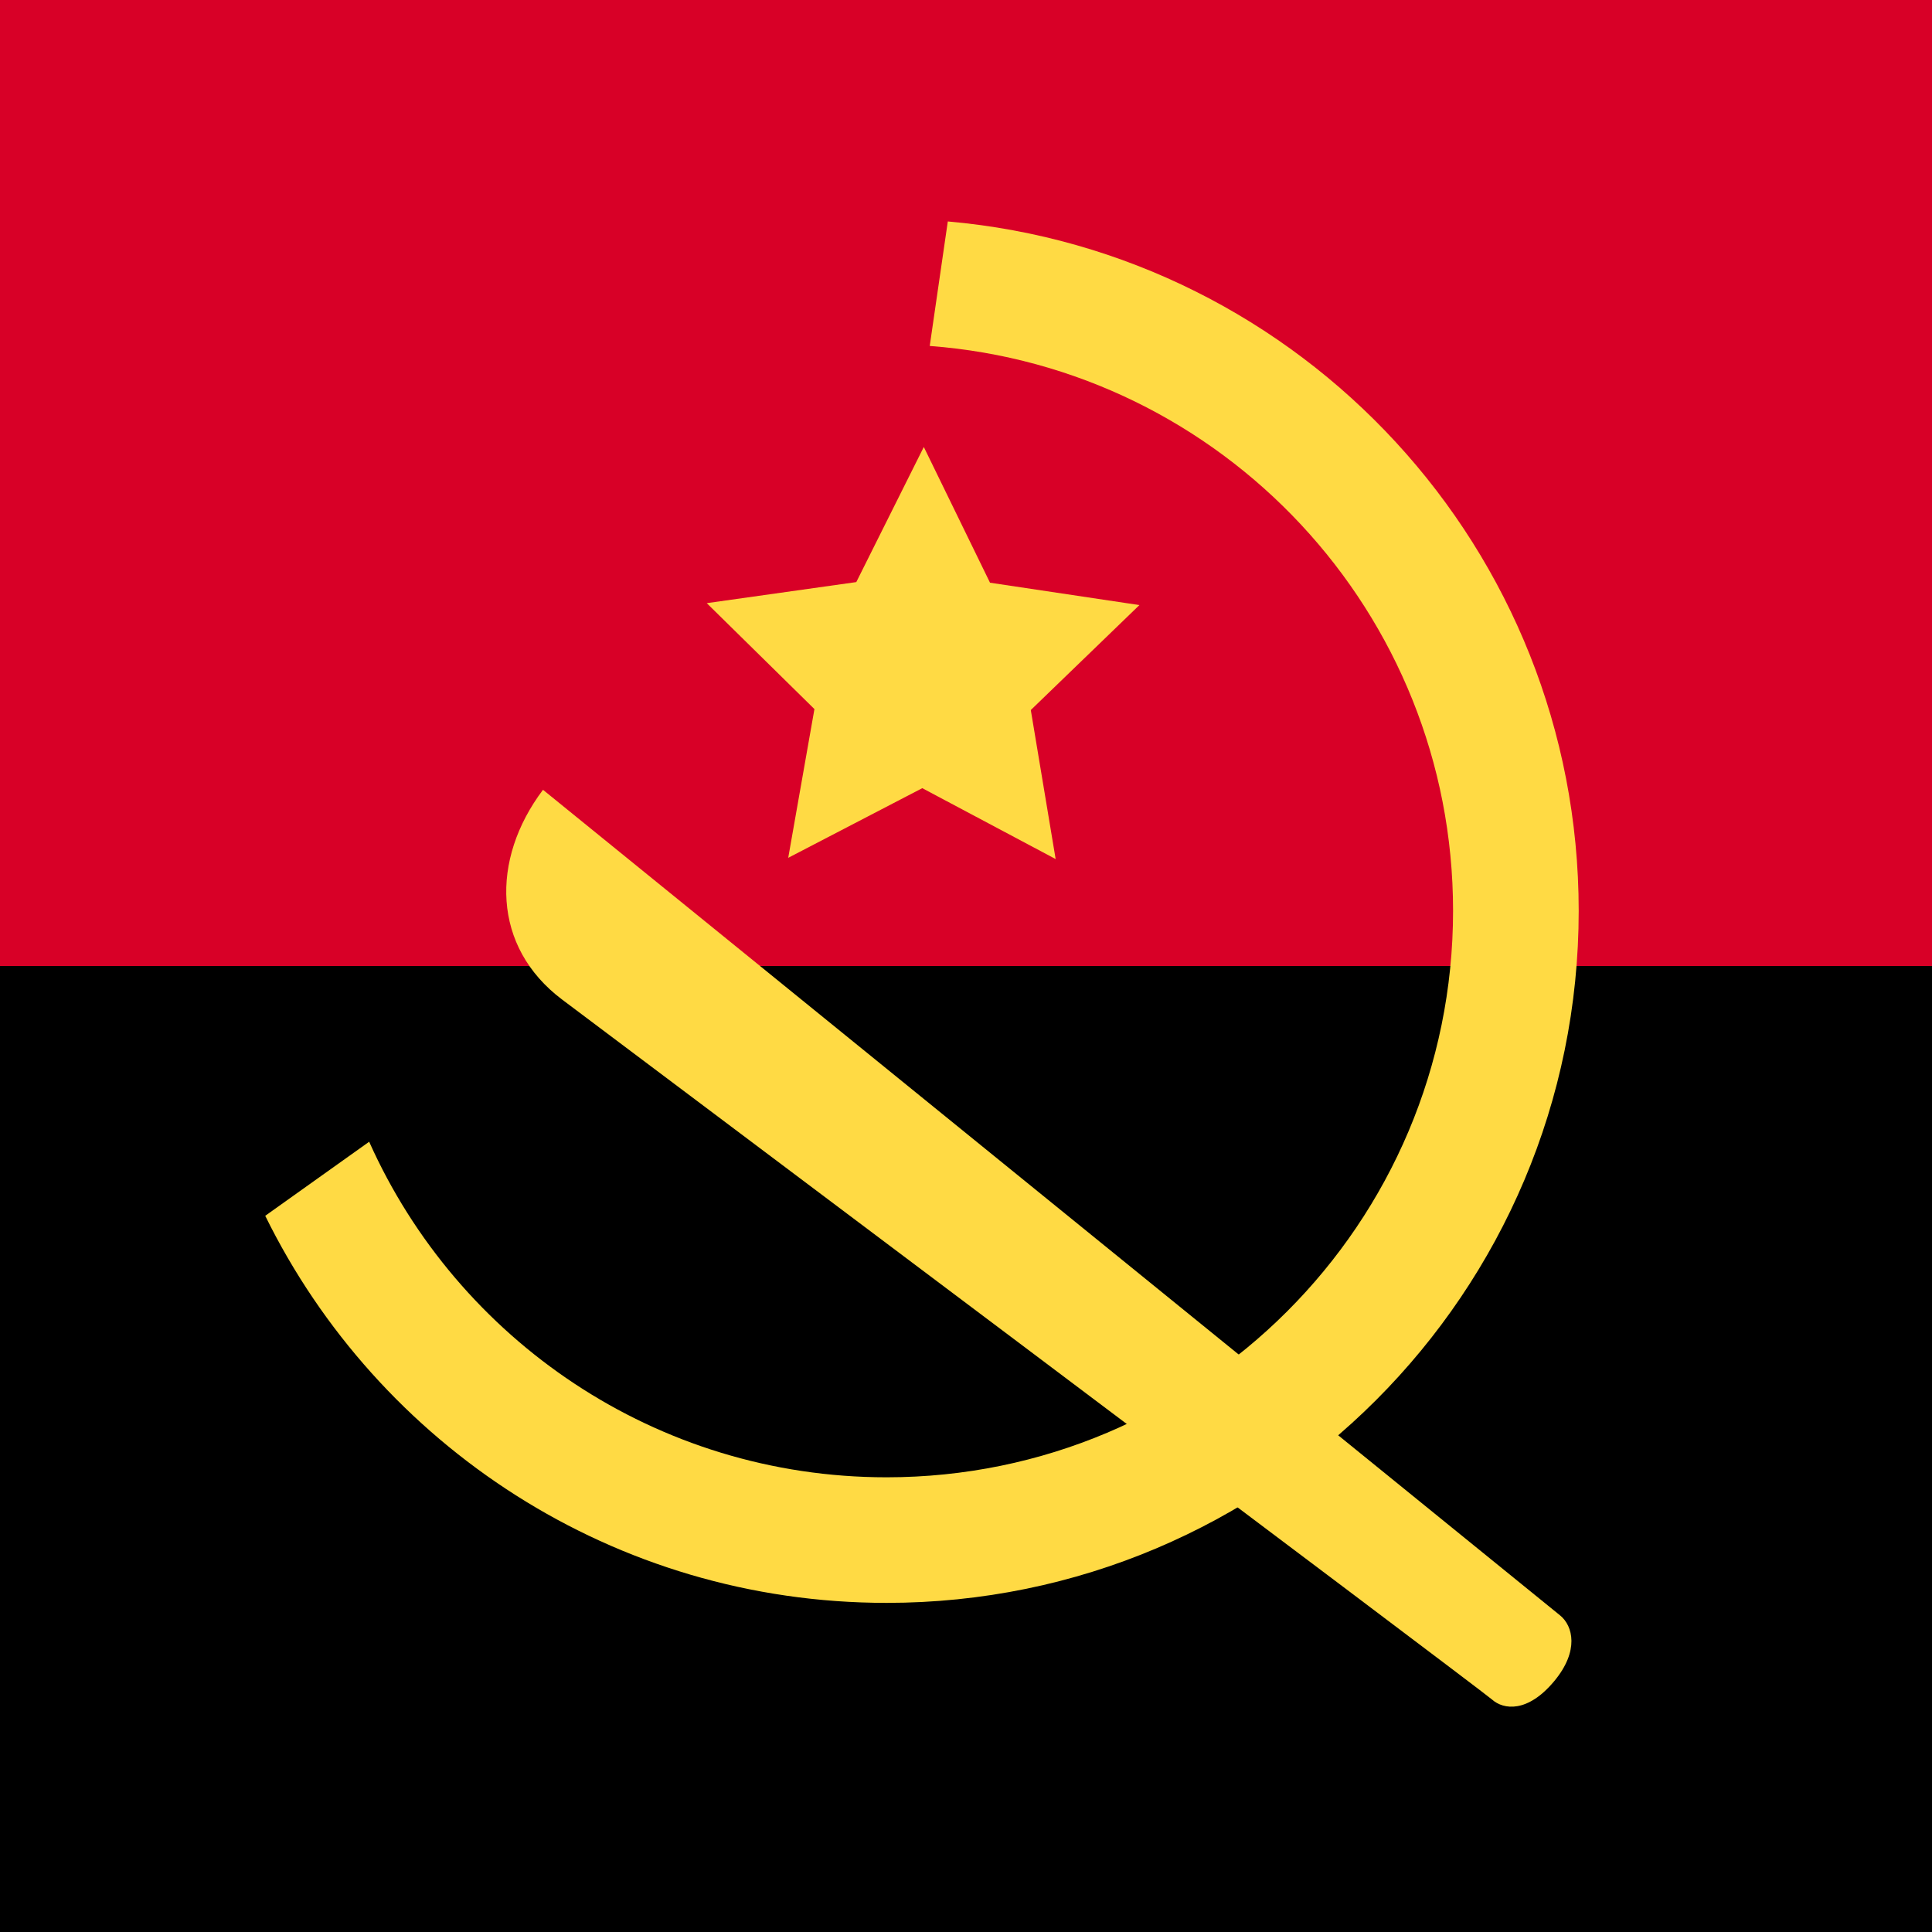
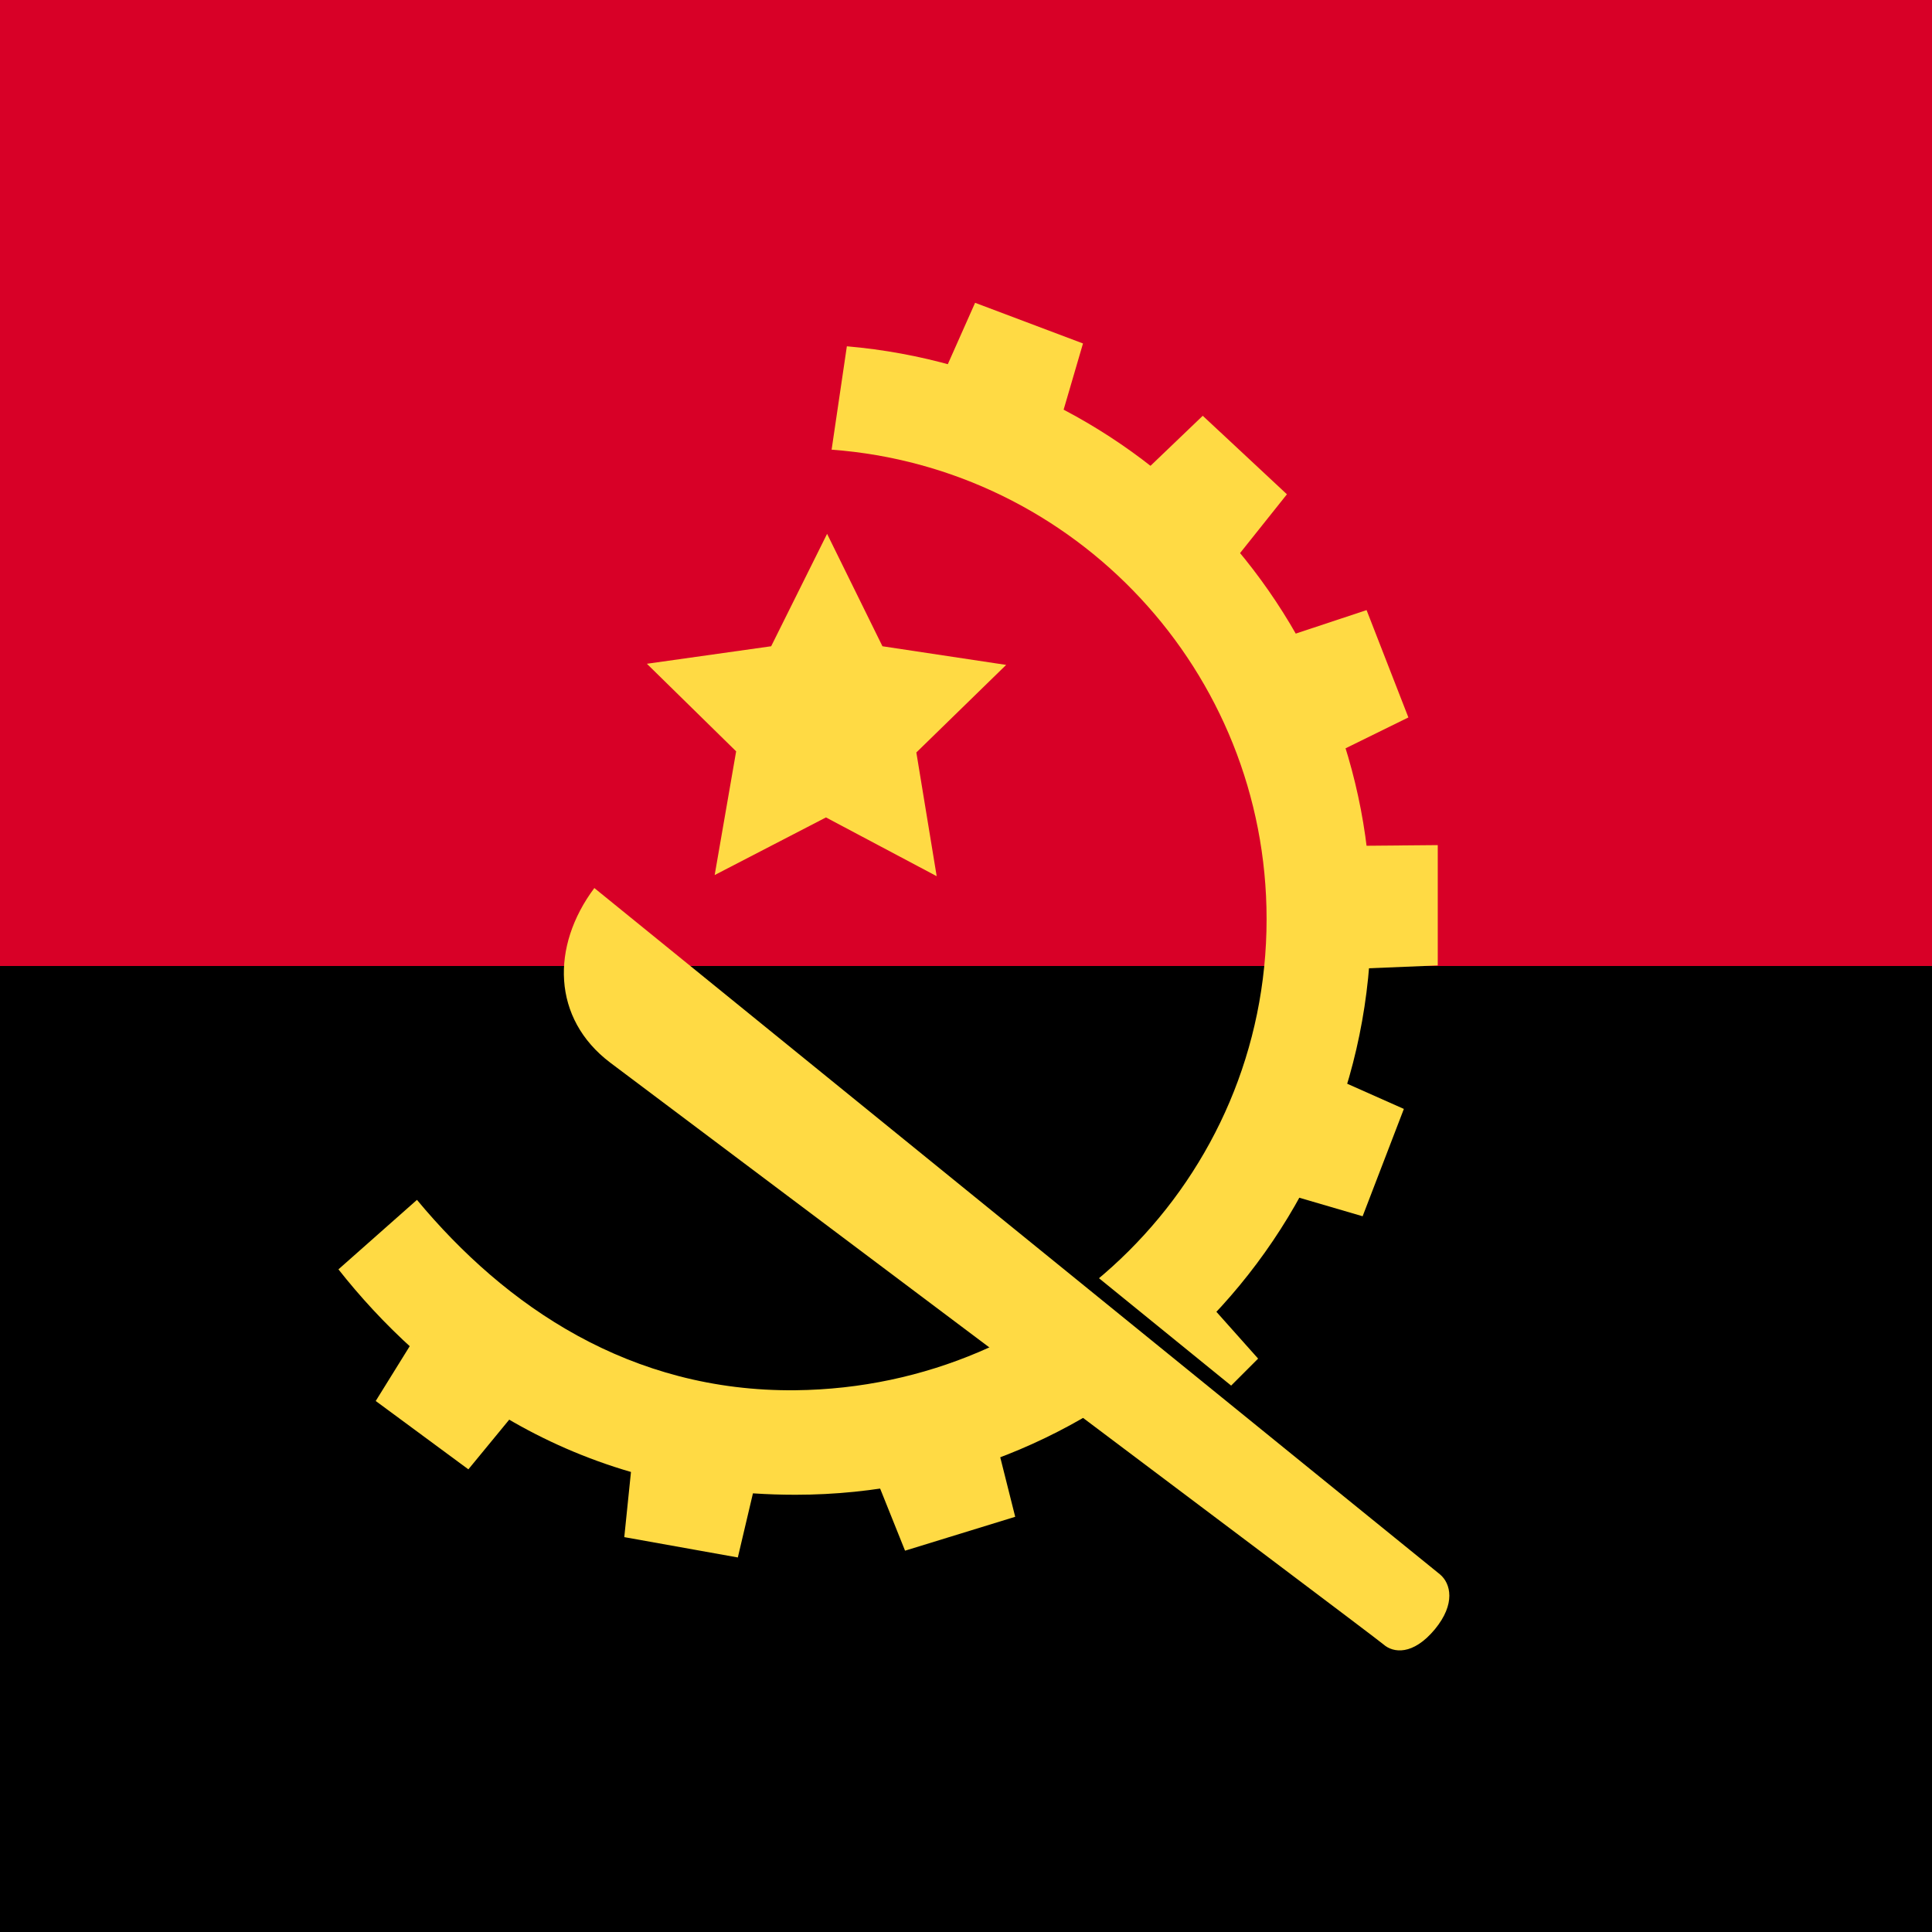
<svg xmlns="http://www.w3.org/2000/svg" viewBox="100.89 0 342 342">
  <path d="M0 171h513v171H0z" />
-   <path fill="#D80027" d="M0 0h513v171H0z" />
+   <path fill="#D80027" class="st0" d="M0 0h513v171H0z" />
  <g fill="#FFDA44">
-     <path d="M197.01 139.81c-9.32 12.37-9 27.81 3.37 37.12 0 0 162.62 122.13 164.64 123.93 2.02 1.8 6.3 2.38 11-3.27 4.46-5.36 3.31-9.78 1.04-11.63S197.01 139.81 197.01 139.81zM264.42 79.12l11.72 24.03 26.45 3.96-19.23 18.58 4.4 26.38-23.61-12.55-23.73 12.33 4.64-26.33L226 106.77l26.47-3.73z" />
-     <path d="m268.67 39.2-3.2 22.04c51.81 3.9 92.64 47.18 92.64 99.99 0 55.38-44.9 100.28-100.28 100.28-40.82 0-75.94-24.39-91.59-59.4l-18.4 13.11c19.96 40.59 61.71 68.52 110 68.52 67.66 0 122.51-54.85 122.51-122.51-.01-64.01-49.1-116.54-111.68-122.03z" />
+     <path d="m332.7 135.6 17.5-8.6-7.4-19-18.7 6.2zM287.1 79.6l5.5-18.8-19.1-7.2-8 18zM316.5 102.8l12.2-15.3-14.9-13.9-14.2 13.6zM335.9 171.7l19.5-.8v-21.3l-22.9.2zM323.3 209.8l18.8 5.5 7.3-19-18-8zM294.3 242.2l14.9 12.7 14.4-14.4-13.1-14.7zM247.3 94.5l9.8 19.9 21.9 3.3-15.9 15.5 3.6 21.9-19.6-10.4-19.7 10.2 3.8-21.9-15.8-15.5 22-3.1z" />
+     <path d="m250.8 61.3-2.7 18.3c43.1 3.2 77 39.2 77 83.1 0 46-37.3 82.9-83.4 83.4-29.2.3-51.3-14.8-67-33.7l-13.9 12.3c15 19 40.8 39.9 80.9 39.9 56.3 0 101.9-45.6 101.9-101.9.1-53.2-40.7-96.9-92.8-101.4z" />
+     <path fill="#000" d="m291.9 223.4-11.8 14s51.9 38.9 53.6 40.4c1.7 1.5 5.2 2 9.1-2.7 3.7-4.5 2.8-8.1.9-9.7-2-1.5-51.8-42-51.8-42z" />
+     <path d="M206.1 157.2c-7.7 10.3-7.5 23.1 2.8 30.9 0 0 135.2 101.5 136.9 103 1.7 1.5 5.2 2 9.1-2.7 3.7-4.5 2.8-8.1.9-9.7-1.9-1.5-149.7-121.5-149.7-121.5zM253.8 256.3l7.3 18.2 19.5-6-4.8-19.1zM213.4 252.6l-2 19.5 20.1 3.6 4.5-19.1zM177.7 231.4 167.4 248l16.4 12.1 12.5-15.2z" />
  </g>
</svg>
